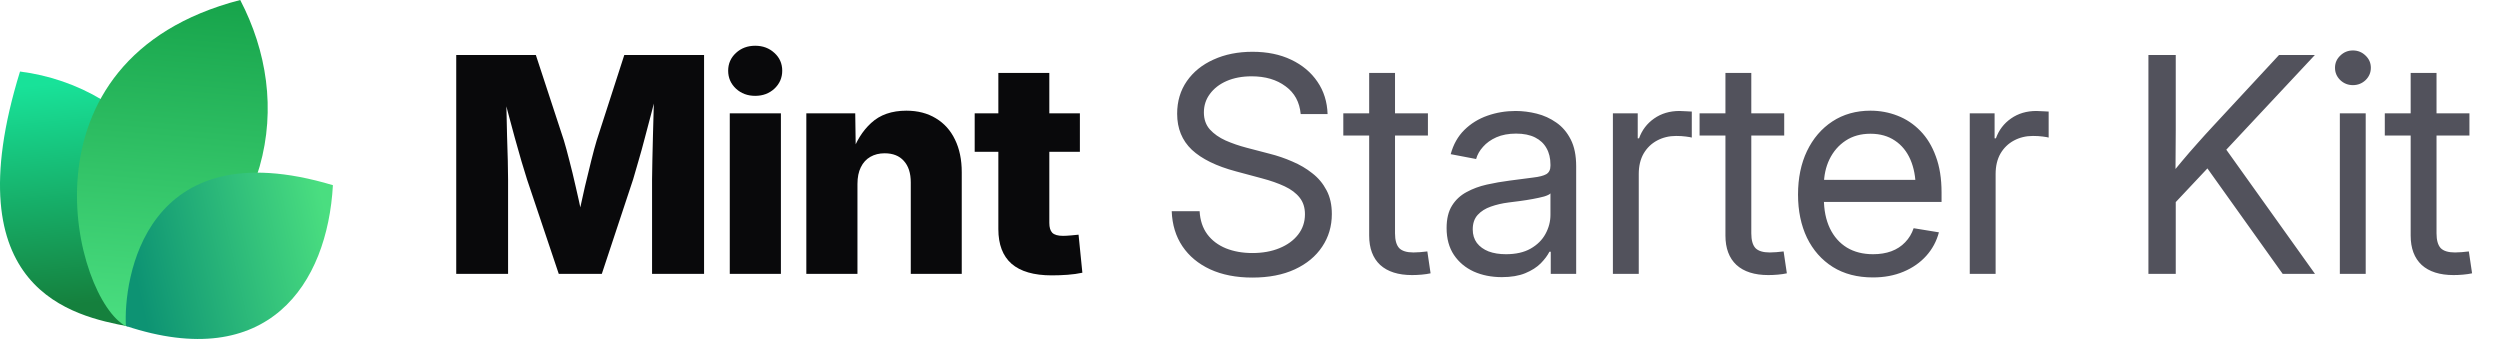
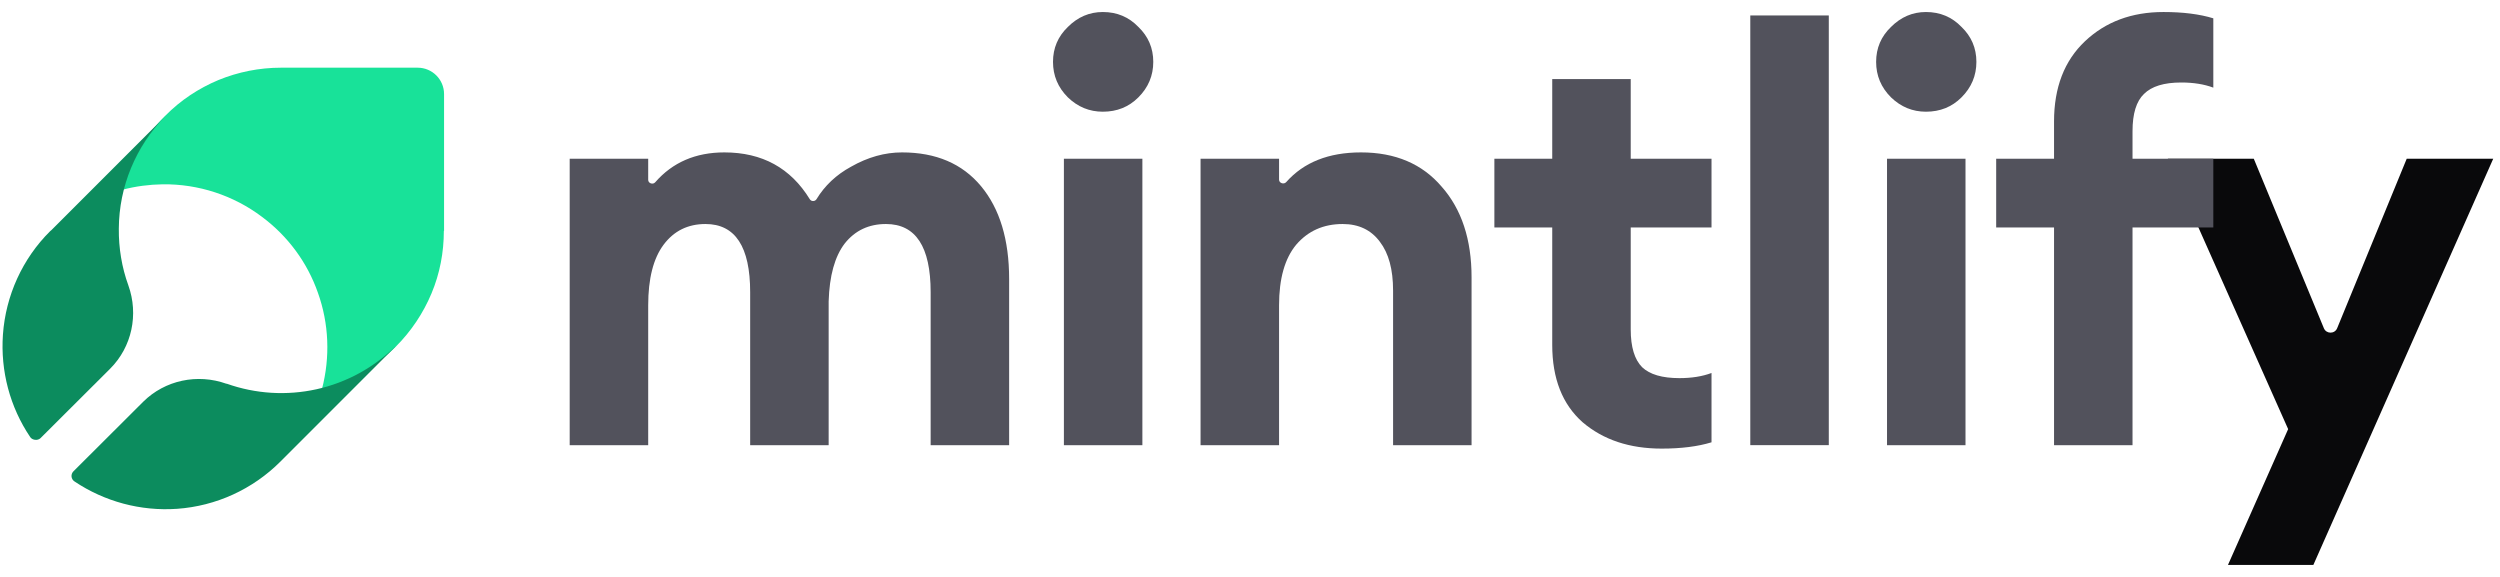
- <svg xmlns="http://www.w3.org/2000/svg" width="177" height="24" viewBox="0 0 177 24" fill="none">
-   <path d="M9.061 23.108C5.268 22.377 -3.391 20.627 1.417 5.064C9.634 6.099 16.973 14.064 9.061 23.108Z" fill="url(#paint0_linear_17557_2020)" />
-   <path d="M8.919 23.094C5.276 21.222 0.784 4.209 17.007 0C20.757 7.193 19.621 16.545 8.919 23.094Z" fill="url(#paint1_linear_17557_2020)" />
-   <path d="M8.914 23.079C8.735 19.882 10.159 9.085 23.57 13.111C23.181 20.123 18.984 26.418 8.914 23.079Z" fill="url(#paint2_linear_17557_2020)" />
-   <path d="M32.301 19.392V3.894H37.938L39.925 9.948C40.036 10.315 40.164 10.787 40.31 11.362C40.462 11.938 40.611 12.552 40.757 13.204C40.91 13.855 41.048 14.483 41.173 15.086C41.305 15.682 41.412 16.192 41.495 16.615H40.695C40.771 16.192 40.871 15.682 40.996 15.086C41.128 14.49 41.267 13.866 41.412 13.214C41.565 12.562 41.714 11.948 41.86 11.373C42.005 10.79 42.133 10.315 42.244 9.948L44.2 3.894H49.848V19.392H46.166V12.704C46.166 12.357 46.173 11.917 46.187 11.383C46.2 10.849 46.214 10.27 46.228 9.646C46.249 9.022 46.266 8.391 46.28 7.753C46.301 7.115 46.311 6.519 46.311 5.964H46.623C46.485 6.561 46.332 7.181 46.166 7.826C45.999 8.471 45.833 9.102 45.666 9.719C45.507 10.336 45.351 10.901 45.198 11.414C45.053 11.928 44.928 12.357 44.824 12.704L42.608 19.392H39.561L37.314 12.704C37.203 12.357 37.072 11.928 36.919 11.414C36.773 10.901 36.614 10.34 36.441 9.729C36.274 9.112 36.104 8.481 35.931 7.836C35.764 7.192 35.608 6.567 35.463 5.964H35.827C35.834 6.512 35.844 7.105 35.858 7.743C35.872 8.374 35.886 9.005 35.9 9.636C35.92 10.26 35.938 10.839 35.952 11.373C35.965 11.907 35.972 12.351 35.972 12.704V19.392H32.301ZM51.668 19.392V8.024H55.288V19.392H51.668ZM53.468 6.786C52.927 6.786 52.473 6.616 52.105 6.276C51.738 5.93 51.554 5.507 51.554 5.007C51.554 4.508 51.738 4.088 52.105 3.749C52.473 3.409 52.927 3.239 53.468 3.239C54.009 3.239 54.463 3.409 54.83 3.749C55.198 4.082 55.382 4.501 55.382 5.007C55.382 5.507 55.198 5.93 54.83 6.276C54.463 6.616 54.009 6.786 53.468 6.786ZM60.708 13.027V19.392H57.088V8.024H60.551L60.593 10.967H60.281C60.593 10.024 61.061 9.268 61.685 8.7C62.309 8.124 63.138 7.836 64.171 7.836C64.975 7.836 65.672 8.017 66.262 8.377C66.851 8.731 67.302 9.234 67.614 9.885C67.933 10.537 68.092 11.307 68.092 12.194V19.392H64.483V12.912C64.483 12.26 64.32 11.754 63.994 11.394C63.675 11.033 63.221 10.853 62.632 10.853C62.25 10.853 61.914 10.936 61.623 11.102C61.332 11.269 61.106 11.515 60.947 11.841C60.787 12.16 60.708 12.555 60.708 13.027ZM76.456 8.024V10.749H69.008V8.024H76.456ZM70.683 5.163H74.292V15.783C74.292 16.102 74.361 16.334 74.5 16.48C74.646 16.625 74.899 16.698 75.259 16.698C75.405 16.698 75.596 16.688 75.831 16.667C76.074 16.646 76.251 16.629 76.362 16.615L76.632 19.309C76.313 19.378 75.963 19.427 75.582 19.455C75.207 19.482 74.836 19.496 74.469 19.496C73.2 19.496 72.25 19.222 71.619 18.674C70.995 18.127 70.683 17.308 70.683 16.22V5.163Z" fill="#09090B" />
-   <path d="M88.667 19.652C87.523 19.652 86.528 19.458 85.682 19.07C84.843 18.681 84.188 18.137 83.716 17.437C83.245 16.736 82.992 15.908 82.957 14.951H84.933C84.968 15.596 85.148 16.14 85.474 16.584C85.8 17.021 86.24 17.354 86.795 17.582C87.35 17.804 87.974 17.915 88.667 17.915C89.388 17.915 90.026 17.801 90.581 17.572C91.143 17.343 91.583 17.024 91.902 16.615C92.228 16.199 92.391 15.717 92.391 15.169C92.391 14.698 92.266 14.306 92.017 13.994C91.767 13.675 91.413 13.408 90.956 13.193C90.498 12.978 89.954 12.787 89.323 12.621L87.502 12.132C86.123 11.765 85.082 11.255 84.382 10.603C83.689 9.944 83.342 9.095 83.342 8.055C83.342 7.174 83.571 6.404 84.028 5.746C84.486 5.087 85.117 4.577 85.921 4.217C86.726 3.849 87.645 3.666 88.678 3.666C89.718 3.666 90.63 3.853 91.413 4.227C92.204 4.602 92.824 5.122 93.275 5.787C93.726 6.446 93.965 7.209 93.993 8.076H92.089C92.013 7.23 91.656 6.574 91.018 6.11C90.387 5.638 89.586 5.403 88.615 5.403C87.95 5.403 87.36 5.513 86.847 5.735C86.341 5.957 85.946 6.262 85.661 6.651C85.377 7.032 85.235 7.469 85.235 7.961C85.235 8.447 85.377 8.849 85.661 9.168C85.946 9.48 86.317 9.74 86.774 9.948C87.232 10.149 87.724 10.319 88.251 10.457L89.884 10.884C90.439 11.023 90.977 11.206 91.496 11.435C92.023 11.657 92.495 11.934 92.911 12.267C93.334 12.593 93.67 12.995 93.92 13.474C94.17 13.945 94.294 14.504 94.294 15.149C94.294 16.015 94.066 16.788 93.608 17.468C93.157 18.148 92.512 18.681 91.673 19.07C90.834 19.458 89.832 19.652 88.667 19.652ZM101.097 8.024V9.594H95.106V8.024H101.097ZM96.937 5.163H98.767V16.521C98.767 17 98.865 17.347 99.059 17.562C99.26 17.77 99.6 17.874 100.078 17.874C100.21 17.874 100.366 17.867 100.546 17.853C100.733 17.832 100.903 17.815 101.056 17.801L101.285 19.351C101.097 19.392 100.886 19.423 100.65 19.444C100.414 19.465 100.189 19.475 99.974 19.475C98.996 19.475 98.244 19.236 97.717 18.758C97.197 18.272 96.937 17.579 96.937 16.677V5.163ZM106.33 19.621C105.595 19.621 104.932 19.489 104.343 19.226C103.754 18.955 103.285 18.564 102.939 18.05C102.592 17.53 102.419 16.896 102.419 16.147C102.419 15.495 102.547 14.965 102.804 14.556C103.06 14.146 103.403 13.828 103.833 13.599C104.263 13.363 104.742 13.186 105.269 13.068C105.796 12.95 106.333 12.857 106.881 12.787C107.574 12.69 108.132 12.617 108.555 12.569C108.978 12.52 109.287 12.441 109.481 12.33C109.675 12.212 109.772 12.014 109.772 11.737V11.654C109.772 11.203 109.679 10.815 109.492 10.489C109.311 10.163 109.041 9.91 108.68 9.729C108.32 9.549 107.872 9.459 107.338 9.459C106.805 9.459 106.34 9.546 105.945 9.719C105.556 9.892 105.241 10.118 104.998 10.395C104.755 10.665 104.593 10.953 104.509 11.258L102.71 10.915C102.897 10.222 103.22 9.65 103.677 9.199C104.135 8.748 104.679 8.412 105.31 8.19C105.941 7.968 106.607 7.857 107.307 7.857C107.8 7.857 108.295 7.92 108.795 8.044C109.301 8.169 109.765 8.381 110.188 8.679C110.611 8.97 110.951 9.369 111.208 9.875C111.464 10.374 111.593 11.005 111.593 11.768V19.392H109.793V17.822H109.7C109.568 18.085 109.363 18.359 109.086 18.643C108.809 18.921 108.444 19.153 107.994 19.34C107.543 19.527 106.988 19.621 106.33 19.621ZM106.621 17.998C107.321 17.998 107.904 17.867 108.368 17.603C108.84 17.333 109.19 16.986 109.419 16.563C109.654 16.133 109.772 15.682 109.772 15.211V13.692C109.703 13.769 109.554 13.841 109.325 13.911C109.096 13.973 108.829 14.032 108.524 14.088C108.226 14.143 107.921 14.192 107.609 14.233C107.304 14.275 107.033 14.309 106.798 14.337C106.354 14.393 105.938 14.49 105.549 14.628C105.168 14.76 104.86 14.954 104.624 15.211C104.388 15.467 104.27 15.811 104.27 16.241C104.27 16.615 104.367 16.934 104.561 17.198C104.762 17.461 105.04 17.662 105.393 17.801C105.747 17.933 106.156 17.998 106.621 17.998ZM114.193 19.392V8.024H115.951V9.792H116.045C116.253 9.209 116.61 8.741 117.116 8.388C117.622 8.034 118.219 7.857 118.905 7.857C119.058 7.857 119.217 7.864 119.384 7.878C119.55 7.885 119.682 7.892 119.779 7.899V9.74C119.716 9.719 119.578 9.695 119.363 9.667C119.155 9.639 118.922 9.625 118.666 9.625C118.174 9.625 117.726 9.733 117.324 9.948C116.922 10.163 116.603 10.471 116.367 10.874C116.138 11.276 116.024 11.758 116.024 12.319V19.392H114.193ZM126.322 8.024V9.594H120.33V8.024H126.322ZM122.161 5.163H123.992V16.521C123.992 17 124.089 17.347 124.283 17.562C124.484 17.77 124.824 17.874 125.302 17.874C125.434 17.874 125.59 17.867 125.77 17.853C125.958 17.832 126.127 17.815 126.28 17.801L126.509 19.351C126.322 19.392 126.11 19.423 125.874 19.444C125.639 19.465 125.413 19.475 125.198 19.475C124.221 19.475 123.468 19.236 122.941 18.758C122.421 18.272 122.161 17.579 122.161 16.677V5.163ZM132.604 19.642C131.502 19.642 130.555 19.396 129.765 18.903C128.974 18.404 128.364 17.714 127.934 16.834C127.511 15.946 127.3 14.927 127.3 13.775C127.3 12.611 127.511 11.584 127.934 10.697C128.364 9.802 128.964 9.102 129.734 8.596C130.51 8.089 131.408 7.836 132.428 7.836C133.1 7.836 133.738 7.954 134.341 8.19C134.952 8.426 135.489 8.783 135.954 9.261C136.425 9.74 136.793 10.343 137.056 11.071C137.327 11.792 137.462 12.645 137.462 13.63V14.296H128.433V12.735H136.463L135.631 13.297C135.631 12.541 135.506 11.876 135.257 11.3C135.007 10.725 134.643 10.277 134.165 9.958C133.686 9.632 133.107 9.469 132.428 9.469C131.748 9.469 131.162 9.632 130.67 9.958C130.177 10.284 129.796 10.725 129.526 11.279C129.262 11.827 129.13 12.441 129.13 13.12V14.046C129.13 14.864 129.273 15.572 129.557 16.168C129.841 16.757 130.243 17.211 130.763 17.53C131.283 17.842 131.901 17.998 132.615 17.998C133.093 17.998 133.523 17.929 133.905 17.79C134.293 17.645 134.619 17.433 134.882 17.156C135.153 16.879 135.354 16.546 135.486 16.157L137.275 16.449C137.108 17.08 136.81 17.634 136.38 18.113C135.95 18.591 135.413 18.966 134.768 19.236C134.123 19.507 133.402 19.642 132.604 19.642ZM139.459 19.392V8.024H141.217V9.792H141.311C141.519 9.209 141.876 8.741 142.382 8.388C142.888 8.034 143.485 7.857 144.171 7.857C144.324 7.857 144.483 7.864 144.649 7.878C144.816 7.885 144.948 7.892 145.045 7.899V9.74C144.982 9.719 144.844 9.695 144.629 9.667C144.421 9.639 144.188 9.625 143.932 9.625C143.439 9.625 142.992 9.733 142.59 9.948C142.188 10.163 141.869 10.471 141.633 10.874C141.404 11.276 141.29 11.758 141.29 12.319V19.392H139.459ZM153.429 14.961V12.715C153.783 12.257 154.136 11.82 154.49 11.404C154.844 10.981 155.204 10.565 155.572 10.156C155.939 9.74 156.314 9.327 156.695 8.918L161.355 3.894H163.893L157.277 10.967H157.184L153.429 14.961ZM152.108 19.392V3.894H154.043V9.241L154.022 12.559L154.043 13.505V19.392H152.108ZM161.615 19.392L155.967 11.477L157.173 9.969L163.903 19.392H161.615ZM165.661 19.392V8.024H167.492V19.392H165.661ZM166.587 6.027C166.24 6.027 165.942 5.909 165.692 5.673C165.443 5.43 165.318 5.139 165.318 4.799C165.318 4.459 165.443 4.172 165.692 3.936C165.942 3.693 166.24 3.572 166.587 3.572C166.934 3.572 167.232 3.693 167.482 3.936C167.731 4.172 167.856 4.459 167.856 4.799C167.856 5.139 167.731 5.43 167.482 5.673C167.232 5.909 166.934 6.027 166.587 6.027ZM174.836 8.024V9.594H168.844V8.024H174.836ZM170.675 5.163H172.506V16.521C172.506 17 172.603 17.347 172.797 17.562C172.998 17.77 173.338 17.874 173.816 17.874C173.948 17.874 174.104 17.867 174.284 17.853C174.472 17.832 174.641 17.815 174.794 17.801L175.023 19.351C174.836 19.392 174.624 19.423 174.388 19.444C174.153 19.465 173.927 19.475 173.712 19.475C172.735 19.475 171.982 19.236 171.455 18.758C170.935 18.272 170.675 17.579 170.675 16.677V5.163Z" fill="#52525C" />
-   <defs>
-     <linearGradient id="paint0_linear_17557_2020" x1="3.776" y1="5.916" x2="5.232" y2="21.559" gradientUnits="userSpaceOnUse">
-       <stop stop-color="#18E299" />
-       <stop offset="1" stop-color="#15803D" />
-     </linearGradient>
-     <linearGradient id="paint1_linear_17557_2020" x1="12.171" y1="-0.718" x2="10.19" y2="22.983" gradientUnits="userSpaceOnUse">
-       <stop stop-color="#16A34A" />
-       <stop offset="1" stop-color="#4ADE80" />
-     </linearGradient>
-     <linearGradient id="paint2_linear_17557_2020" x1="23.133" y1="15.353" x2="9.338" y2="18.52" gradientUnits="userSpaceOnUse">
-       <stop stop-color="#4ADE80" />
-       <stop offset="1" stop-color="#0D9373" />
-     </linearGradient>
-   </defs>
+ <svg xmlns="http://www.w3.org/2000/svg" width="104" height="24" viewBox="0 0 104 24" fill="none">
+   <path d="M18.473 9.605V3.914C18.473 3.303 17.977 2.816 17.375 2.816H11.687C10.793 2.816 9.908 2.993 9.086 3.33C8.263 3.675 7.511 4.171 6.883 4.808L6.838 4.852C6.007 5.693 5.414 6.737 5.113 7.888C5.653 7.747 6.21 7.676 6.768 7.667C8.254 7.649 9.714 8.127 10.899 9.021C11.97 9.818 12.784 10.915 13.226 12.181C13.686 13.464 13.739 14.863 13.394 16.182C14.535 15.881 15.588 15.288 16.429 14.456L16.473 14.412C17.101 13.783 17.605 13.031 17.95 12.207C18.296 11.384 18.464 10.499 18.464 9.605H18.473Z" fill="#18E299" />
+   <path d="M4.943 9.509C4.952 7.763 5.648 6.088 6.874 4.836L2.141 9.571C2.123 9.589 2.105 9.598 2.088 9.615C0.933 10.761 0.237 12.296 0.122 13.918C0.016 15.435 0.413 16.934 1.259 18.186C1.34 18.306 1.559 18.345 1.682 18.23L4.582 15.338C5.49 14.43 5.772 13.081 5.34 11.873C5.067 11.123 4.935 10.321 4.943 9.509Z" fill="#0C8C5E" />
+   <path d="M16.445 14.412C15.537 15.303 14.4 15.92 13.166 16.193C11.923 16.467 10.636 16.387 9.438 15.964C9.438 15.964 9.429 15.964 9.42 15.964C8.212 15.532 6.864 15.814 5.956 16.714L3.056 19.606C2.933 19.729 2.951 19.932 3.1 20.029C4.352 20.867 5.85 21.272 7.366 21.167C8.988 21.052 10.513 20.355 11.667 19.2L11.711 19.156L16.445 14.421V14.412Z" fill="#0C8C5E" />
+   <path d="M96.236 23.5H92.684L95.187 17.851L90.182 6.602H93.757L96.673 13.654C96.775 13.9 97.125 13.9 97.226 13.653L100.12 6.602H103.719L96.236 23.5Z" fill="#09090B" />
+   <path d="M85.448 18.519V9.462H83.041V6.602H85.448V5.052C85.448 3.638 85.877 2.526 86.735 1.716C87.593 0.905 88.682 0.5 90.001 0.5C90.811 0.5 91.502 0.587 92.074 0.762V3.646C91.693 3.503 91.248 3.432 90.739 3.432C90.024 3.432 89.508 3.59 89.19 3.908C88.872 4.21 88.713 4.727 88.713 5.457V6.602H92.074V9.462H88.713V18.519H85.448Z" fill="#52525C" />
+   <path d="M80.12 4.647C79.564 4.647 79.08 4.449 78.667 4.051C78.253 3.638 78.047 3.146 78.047 2.574C78.047 2.002 78.253 1.517 78.667 1.12C79.08 0.707 79.564 0.5 80.12 0.5C80.708 0.5 81.201 0.707 81.598 1.12C82.011 1.517 82.218 2.002 82.218 2.574C82.218 3.146 82.011 3.638 81.598 4.051C81.201 4.449 80.708 4.647 80.12 4.647ZM78.5 18.519V6.602H81.765V18.519H78.5Z" fill="#52525C" />
+   <path d="M72.812 18.518V0.643H76.078V18.518H72.812Z" fill="#52525C" />
+   <path d="M69.126 18.662C67.791 18.662 66.695 18.297 65.837 17.566C64.994 16.819 64.573 15.746 64.573 14.348V9.462H62.166V6.602H64.573V3.289H67.838V6.602H71.199V9.462H67.838V13.705C67.838 14.435 67.997 14.96 68.315 15.278C68.633 15.579 69.149 15.73 69.864 15.73C70.373 15.73 70.818 15.659 71.199 15.516V18.4C70.627 18.575 69.936 18.662 69.126 18.662Z" fill="#52525C" />
+   <path d="M49.943 18.519V6.602H53.209V7.473C53.209 7.62 53.409 7.686 53.507 7.575C54.235 6.752 55.271 6.34 56.617 6.34C58.047 6.34 59.167 6.817 59.977 7.77C60.804 8.707 61.217 9.963 61.217 11.536V18.519H57.952V12.084C57.952 11.21 57.769 10.535 57.403 10.058C57.038 9.565 56.522 9.319 55.854 9.319C55.06 9.319 54.416 9.605 53.924 10.177C53.447 10.749 53.209 11.591 53.209 12.704V18.519H49.943Z" fill="#52525C" />
+   <path d="M45.878 4.647C45.322 4.647 44.837 4.449 44.424 4.051C44.011 3.638 43.805 3.146 43.805 2.574C43.805 2.002 44.011 1.517 44.424 1.12C44.837 0.707 45.322 0.5 45.878 0.5C46.466 0.5 46.959 0.707 47.356 1.12C47.769 1.517 47.976 2.002 47.976 2.574C47.976 3.146 47.769 3.638 47.356 4.051C46.959 4.449 46.466 4.647 45.878 4.647ZM44.258 18.519V6.602H47.523V18.519H44.258Z" fill="#52525C" />
+   <path d="M38.715 18.519V12.155C38.715 10.264 38.095 9.319 36.856 9.319C36.141 9.319 35.569 9.589 35.14 10.13C34.727 10.67 34.504 11.472 34.472 12.537V18.519H31.207V12.155C31.207 10.264 30.587 9.319 29.348 9.319C28.617 9.319 28.037 9.605 27.608 10.177C27.179 10.749 26.965 11.591 26.965 12.704V18.519H23.699V6.602H26.965V7.482C26.965 7.628 27.162 7.693 27.258 7.582C27.979 6.754 28.938 6.34 30.134 6.34C31.707 6.34 32.891 6.989 33.687 8.287C33.75 8.39 33.904 8.388 33.967 8.285C34.311 7.72 34.789 7.27 35.402 6.936C36.101 6.538 36.808 6.34 37.523 6.34C38.937 6.34 40.033 6.809 40.812 7.746C41.591 8.684 41.98 9.971 41.98 11.607V18.519H38.715Z" fill="#52525C" />
</svg>
